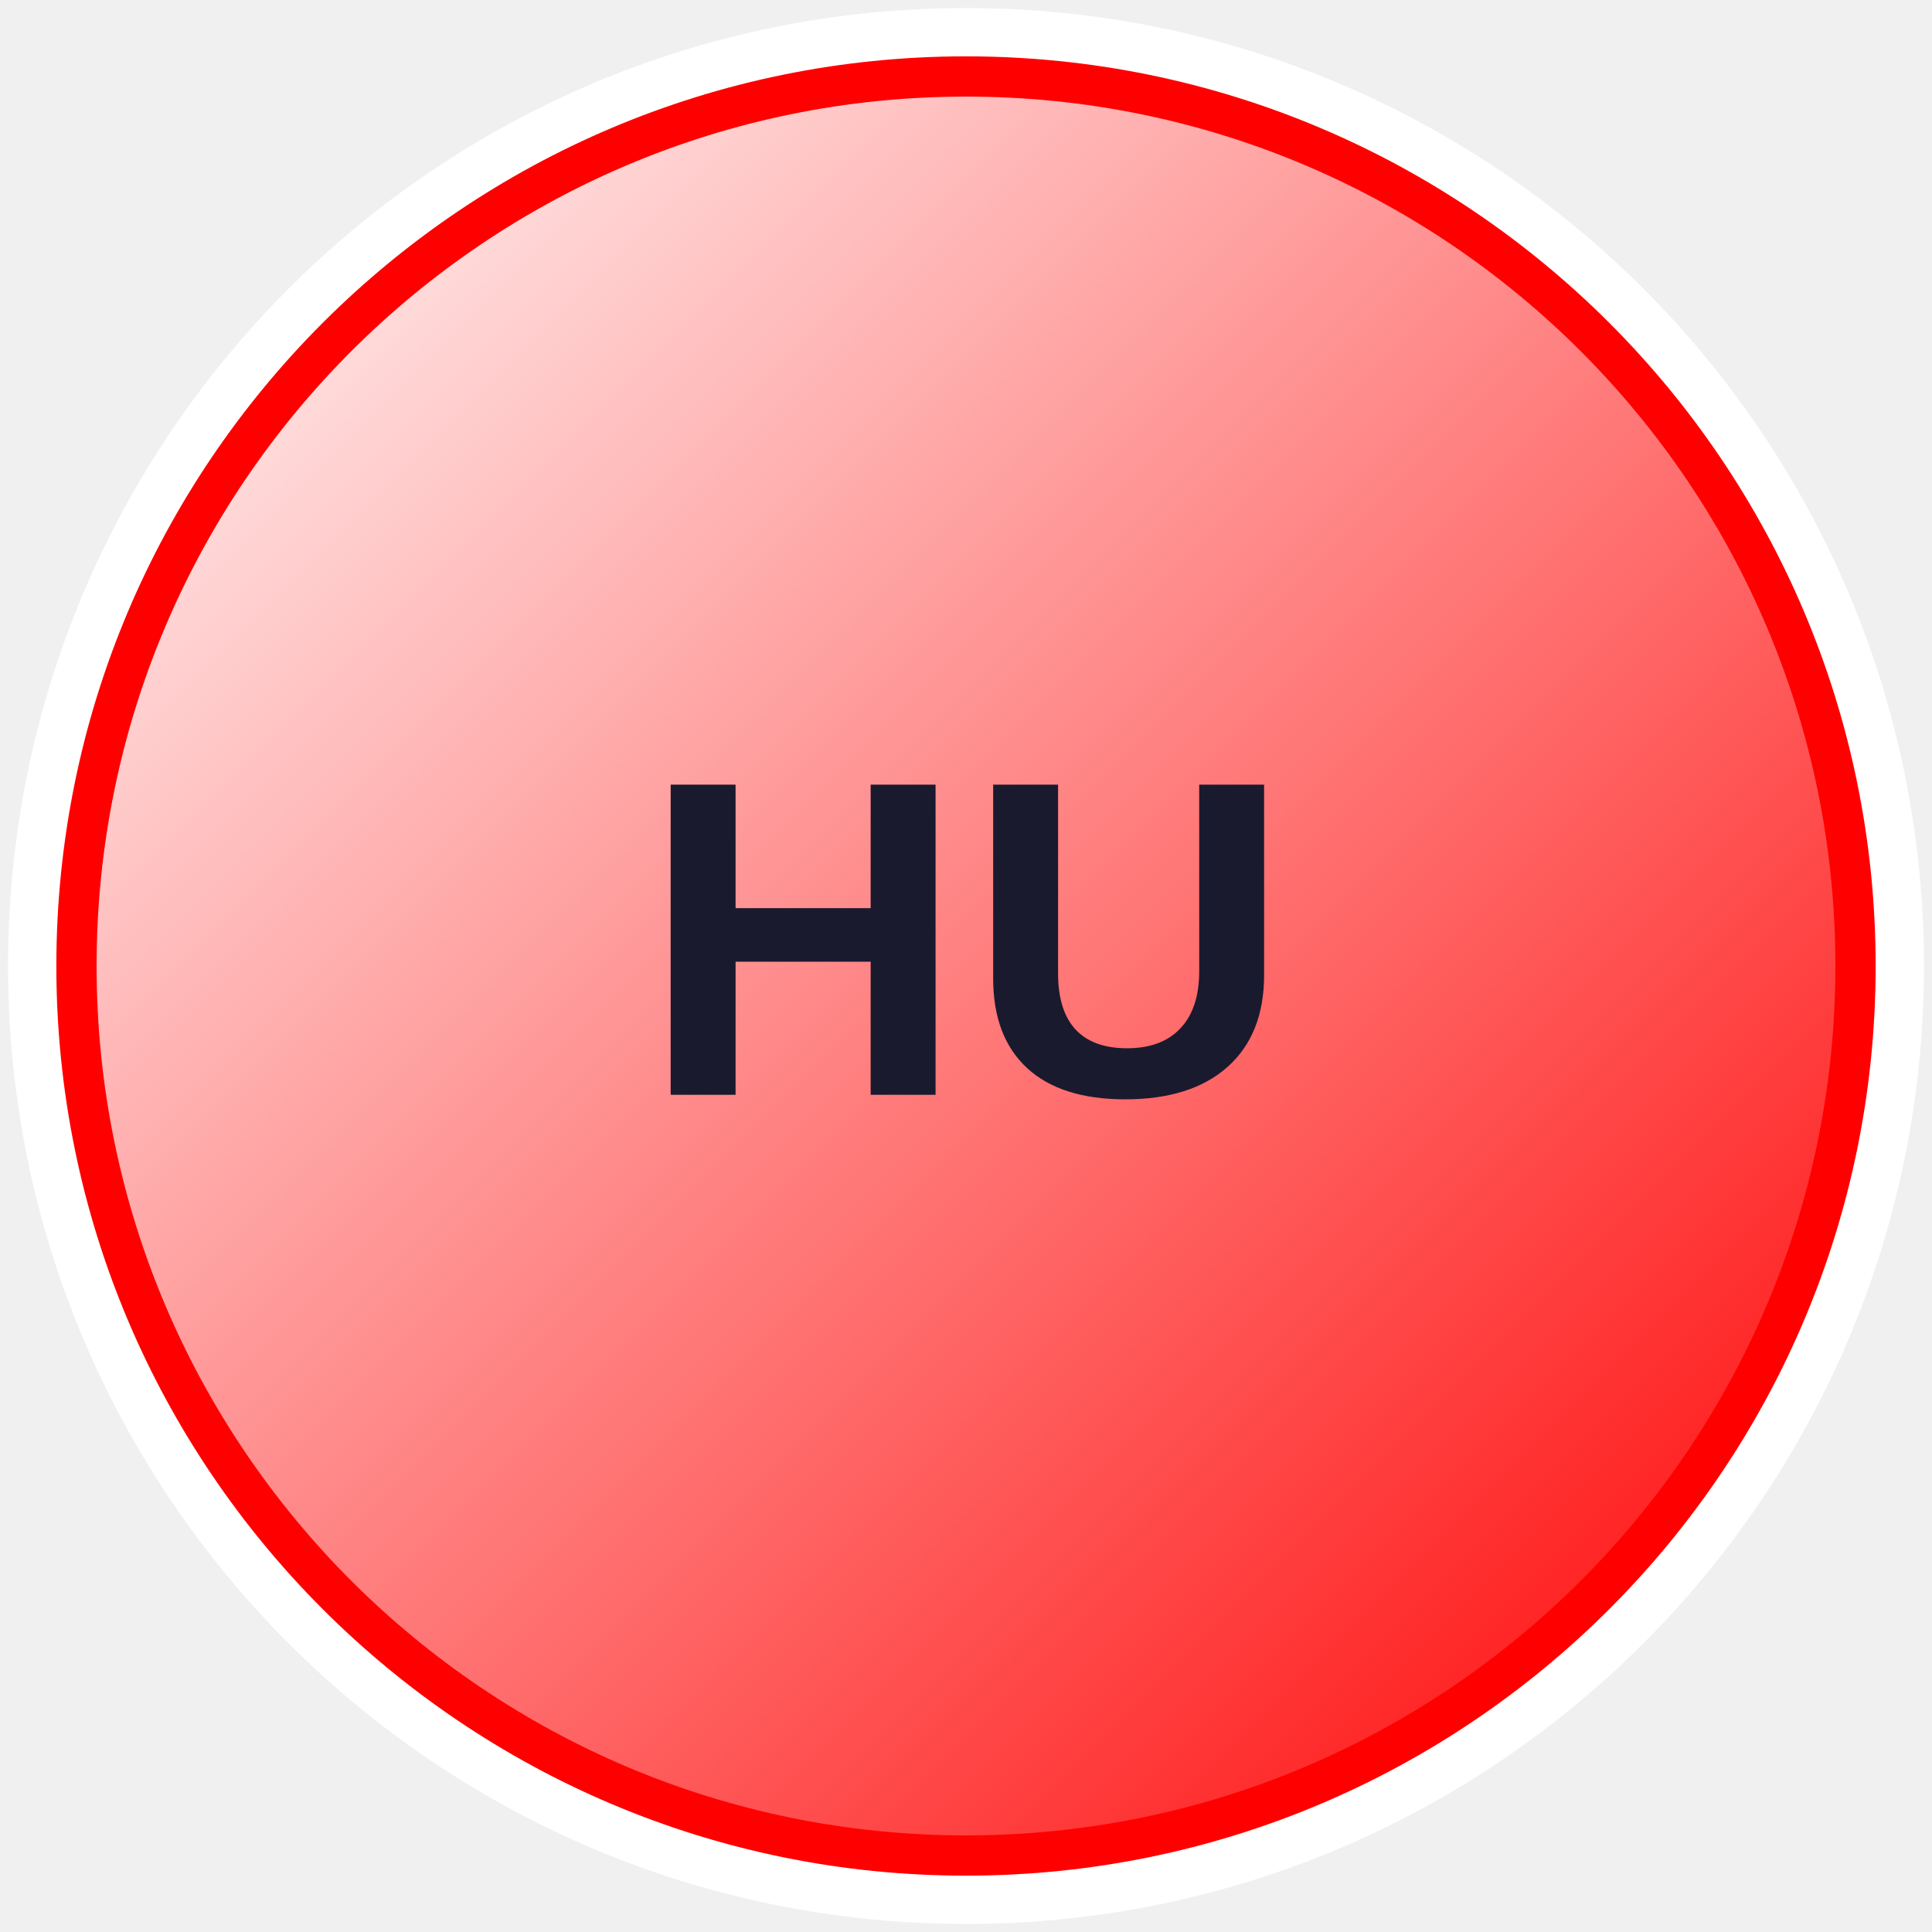
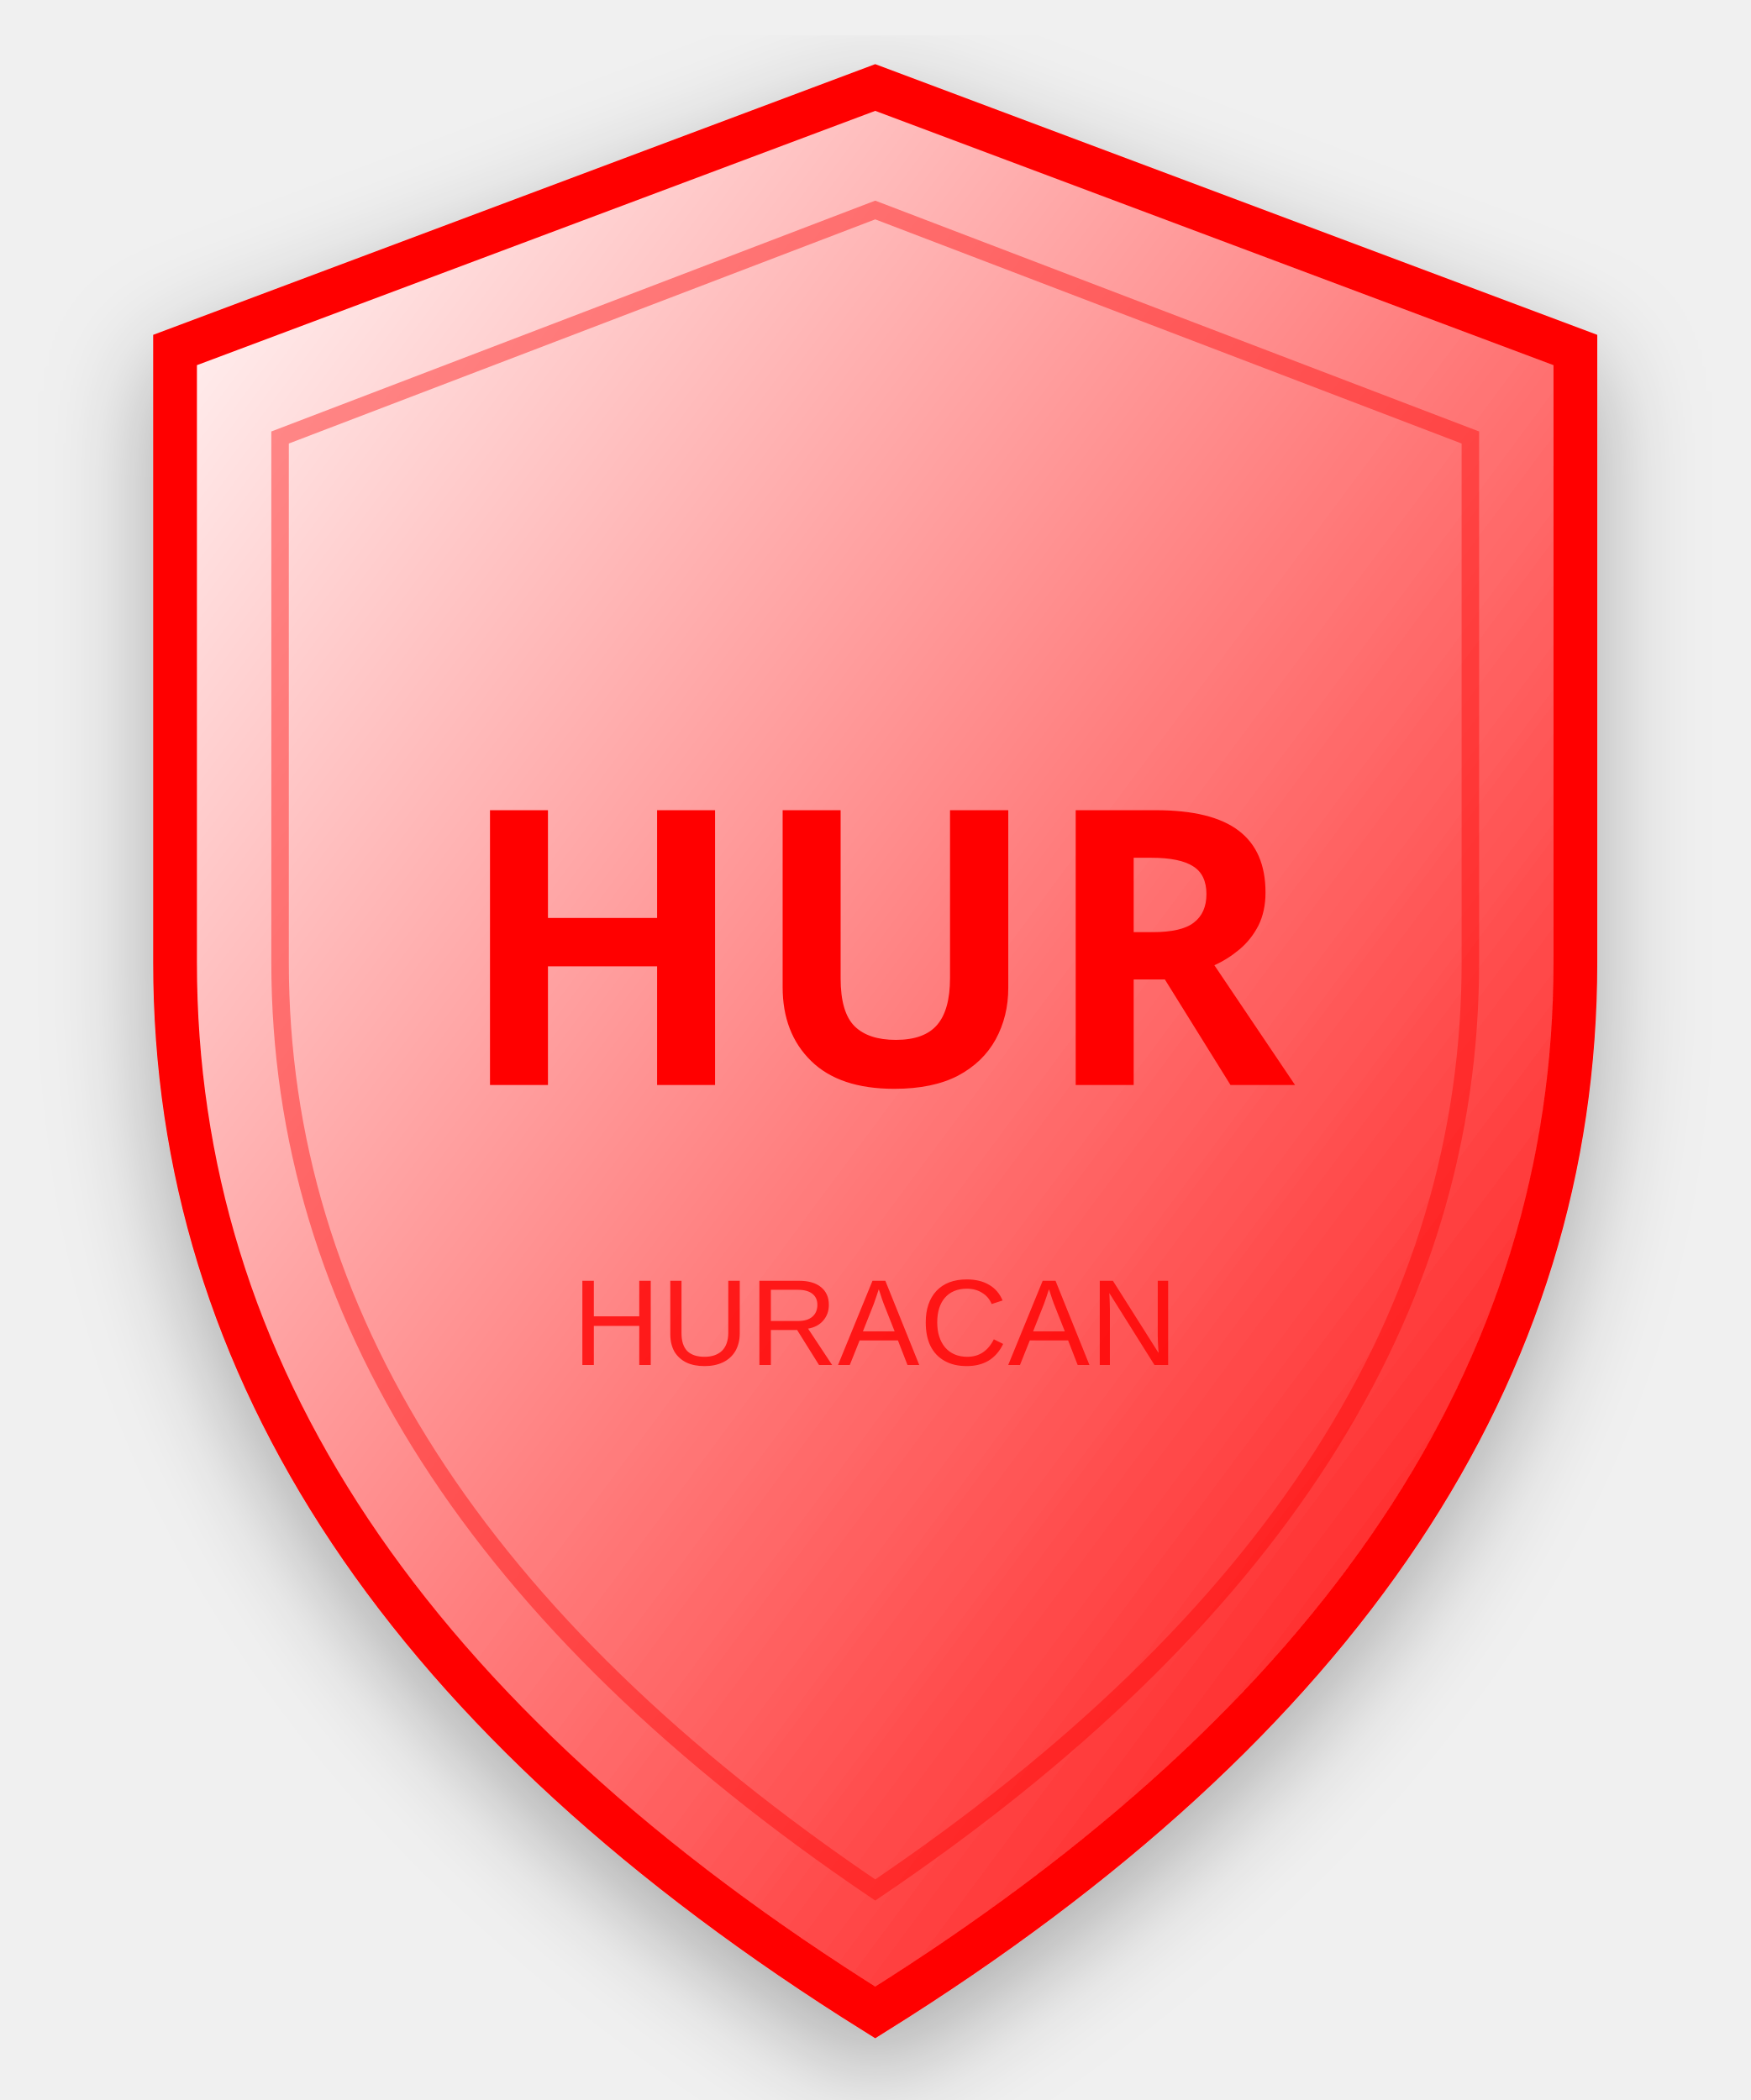
- <svg xmlns="http://www.w3.org/2000/svg" viewBox="0 0 120 120" width="120" height="120">
+ <svg xmlns="http://www.w3.org/2000/svg" viewBox="0 0 100 120" width="100" height="120">
  <defs>
-     <clipPath id="clip-huracan">
-       <circle cx="60" cy="60" r="56" />
-     </clipPath>
-     <linearGradient id="bg-huracan" x1="0" y1="0" x2="1" y2="1">
-       <stop offset="0%" stop-color="#FFFFFF" />
-       <stop offset="100%" stop-color="#FF0000" />
+     <linearGradient id="bg_huracan" x1="0%" y1="0%" x2="100%" y2="100%">
+       <stop offset="0%" style="stop-color:#FFFFFF;stop-opacity:1" />
+       <stop offset="100%" style="stop-color:#FF0000;stop-opacity:1" />
    </linearGradient>
+     <filter id="shadow_huracan">
+       <feDropShadow dx="0" dy="2" stdDeviation="3" flood-color="#000" flood-opacity="0.3" />
+     </filter>
  </defs>
-   <circle cx="60" cy="60" r="58" fill="#FF0000" stroke="#FFFFFF" stroke-width="3" />
-   <circle cx="60" cy="60" r="54" fill="url(#bg-huracan)" />
-   <text x="60" y="68" text-anchor="middle" font-family="Arial,sans-serif" font-size="28" font-weight="bold" fill="#1a1a2e">HU</text>
+   <path d="M50 5 L90 20 L90 55 Q90 90 50 115 Q10 90 10 55 L10 20 Z" fill="url(#bg_huracan)" stroke="#FF0000" stroke-width="2.5" filter="url(#shadow_huracan)" />
+   <path d="M50 12 L84 25 L84 55 Q84 85 50 108 Q16 85 16 55 L16 25 Z" fill="none" stroke="#FF0000" stroke-width="1" opacity="0.4" />
+   <text x="50" y="62" text-anchor="middle" font-family="Arial Black, sans-serif" font-size="22" font-weight="900" fill="#FF0000">HUR</text>
+   <text x="50" y="78" text-anchor="middle" font-family="Arial, sans-serif" font-size="7" fill="#FF0000" opacity="0.8">HURACAN</text>
</svg>
